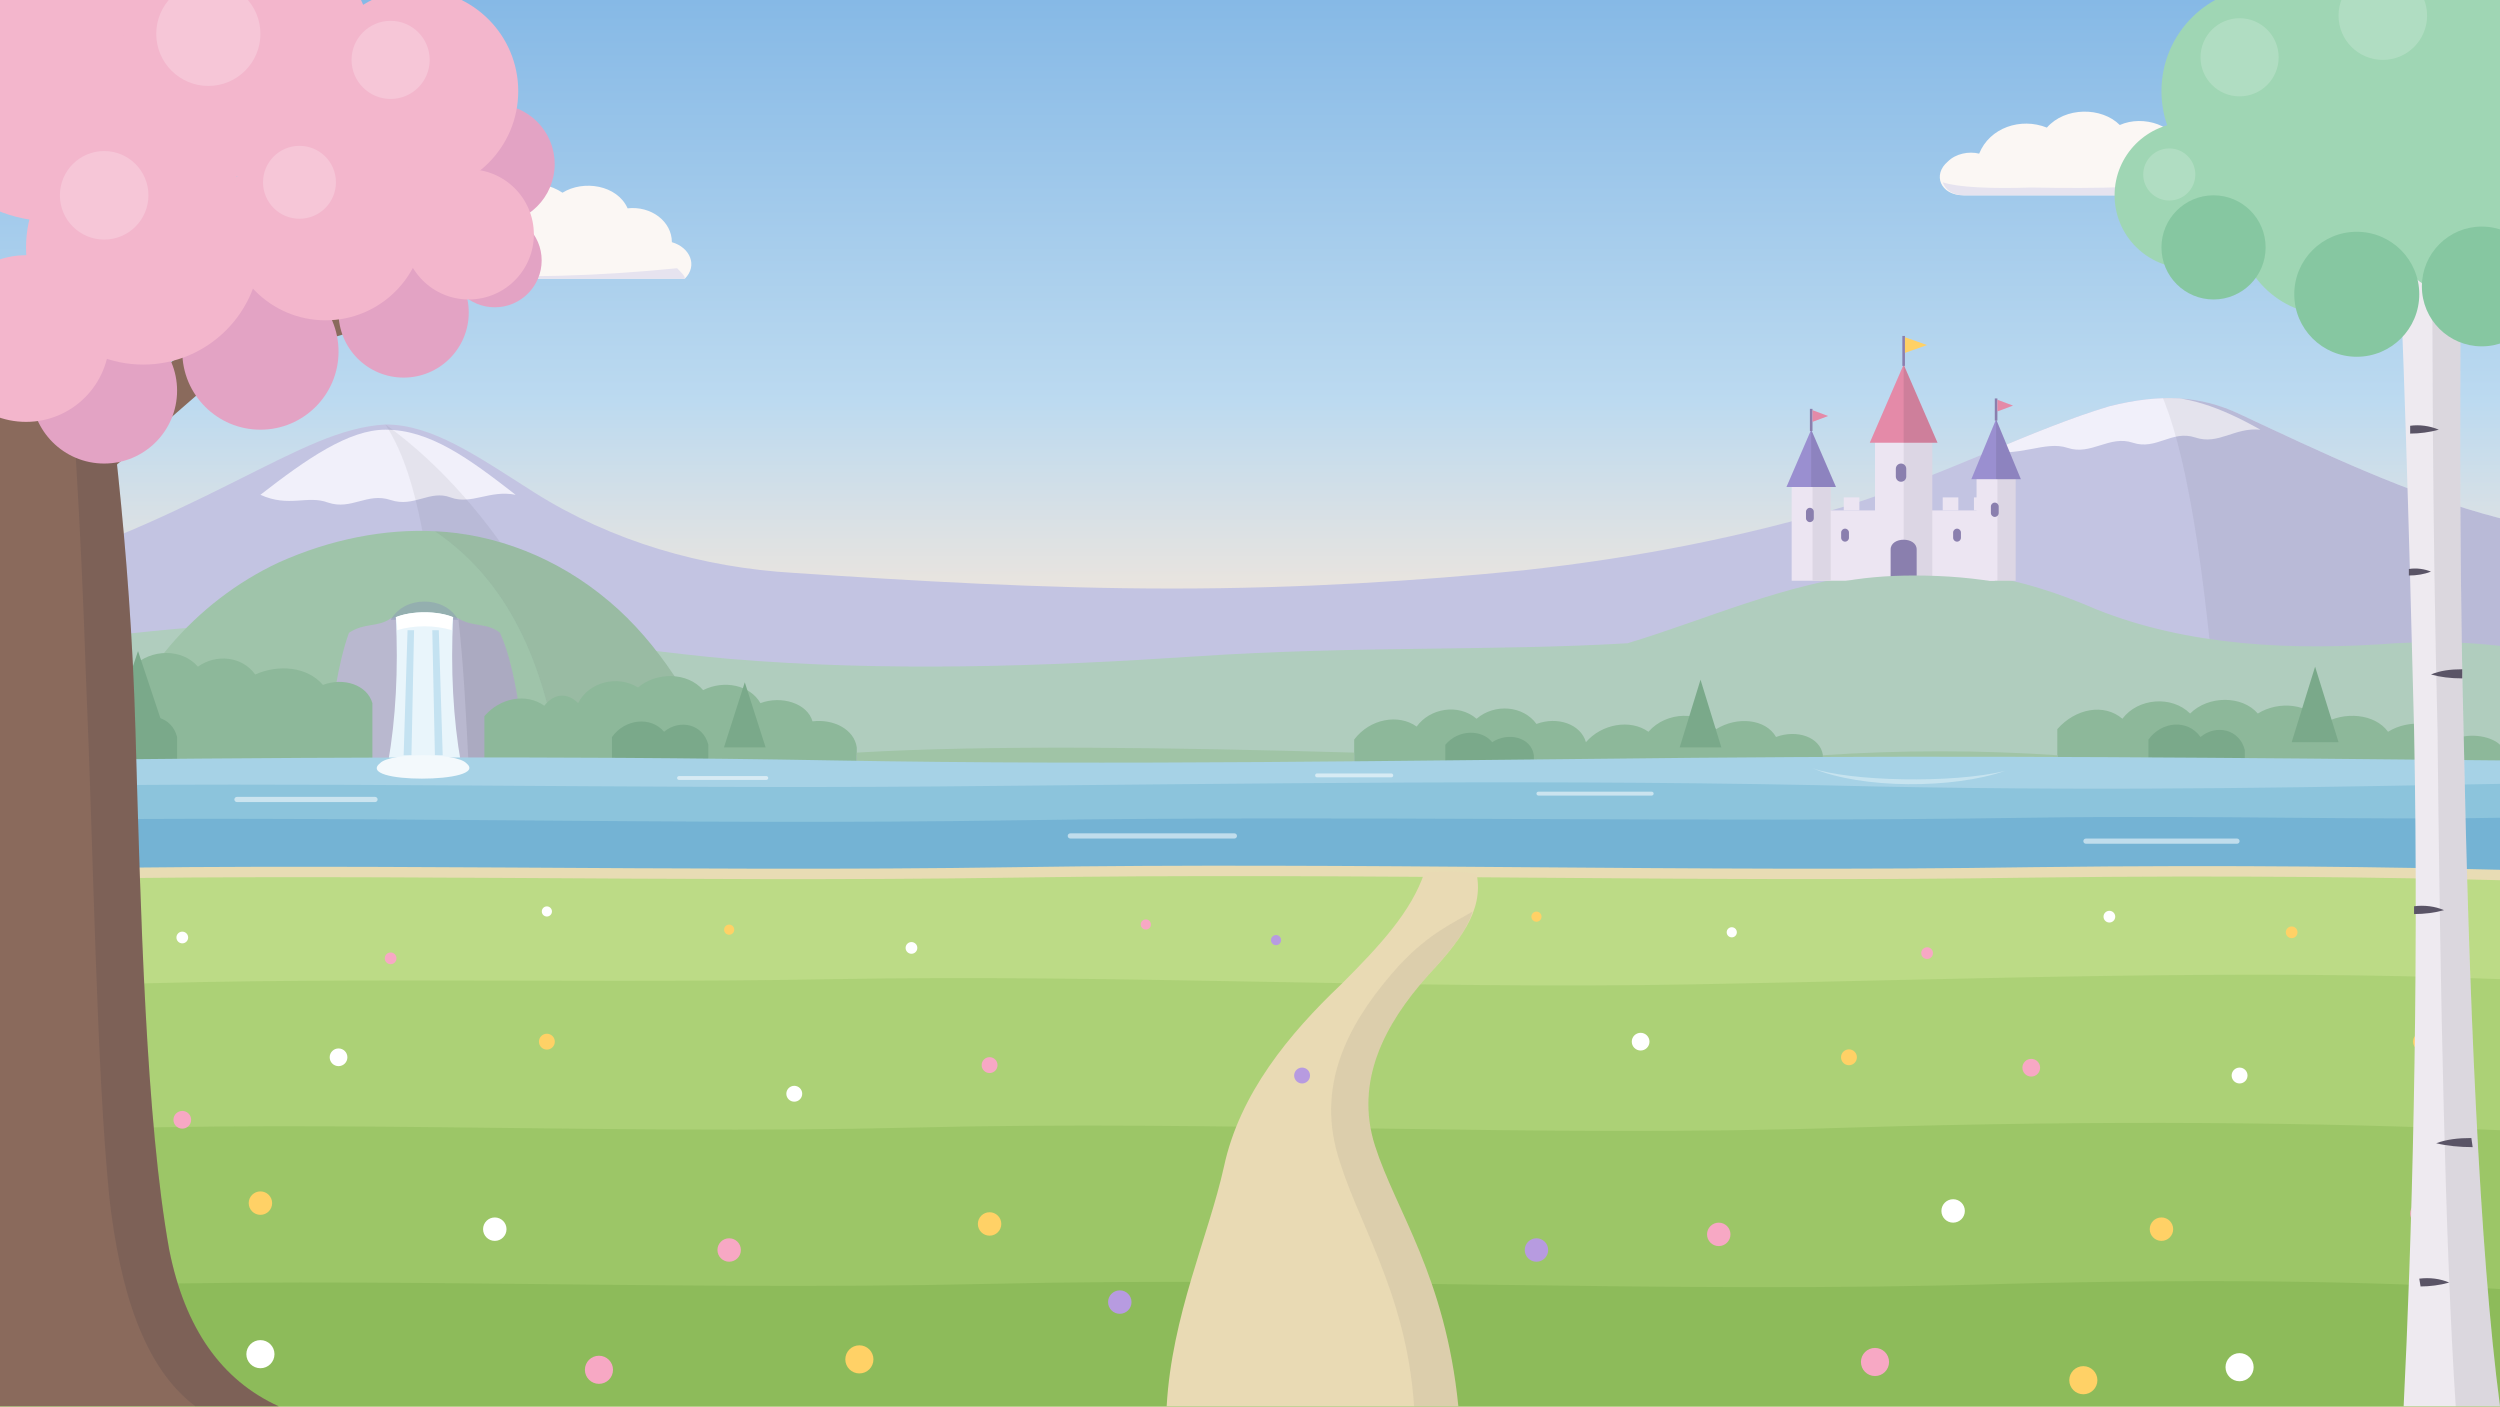
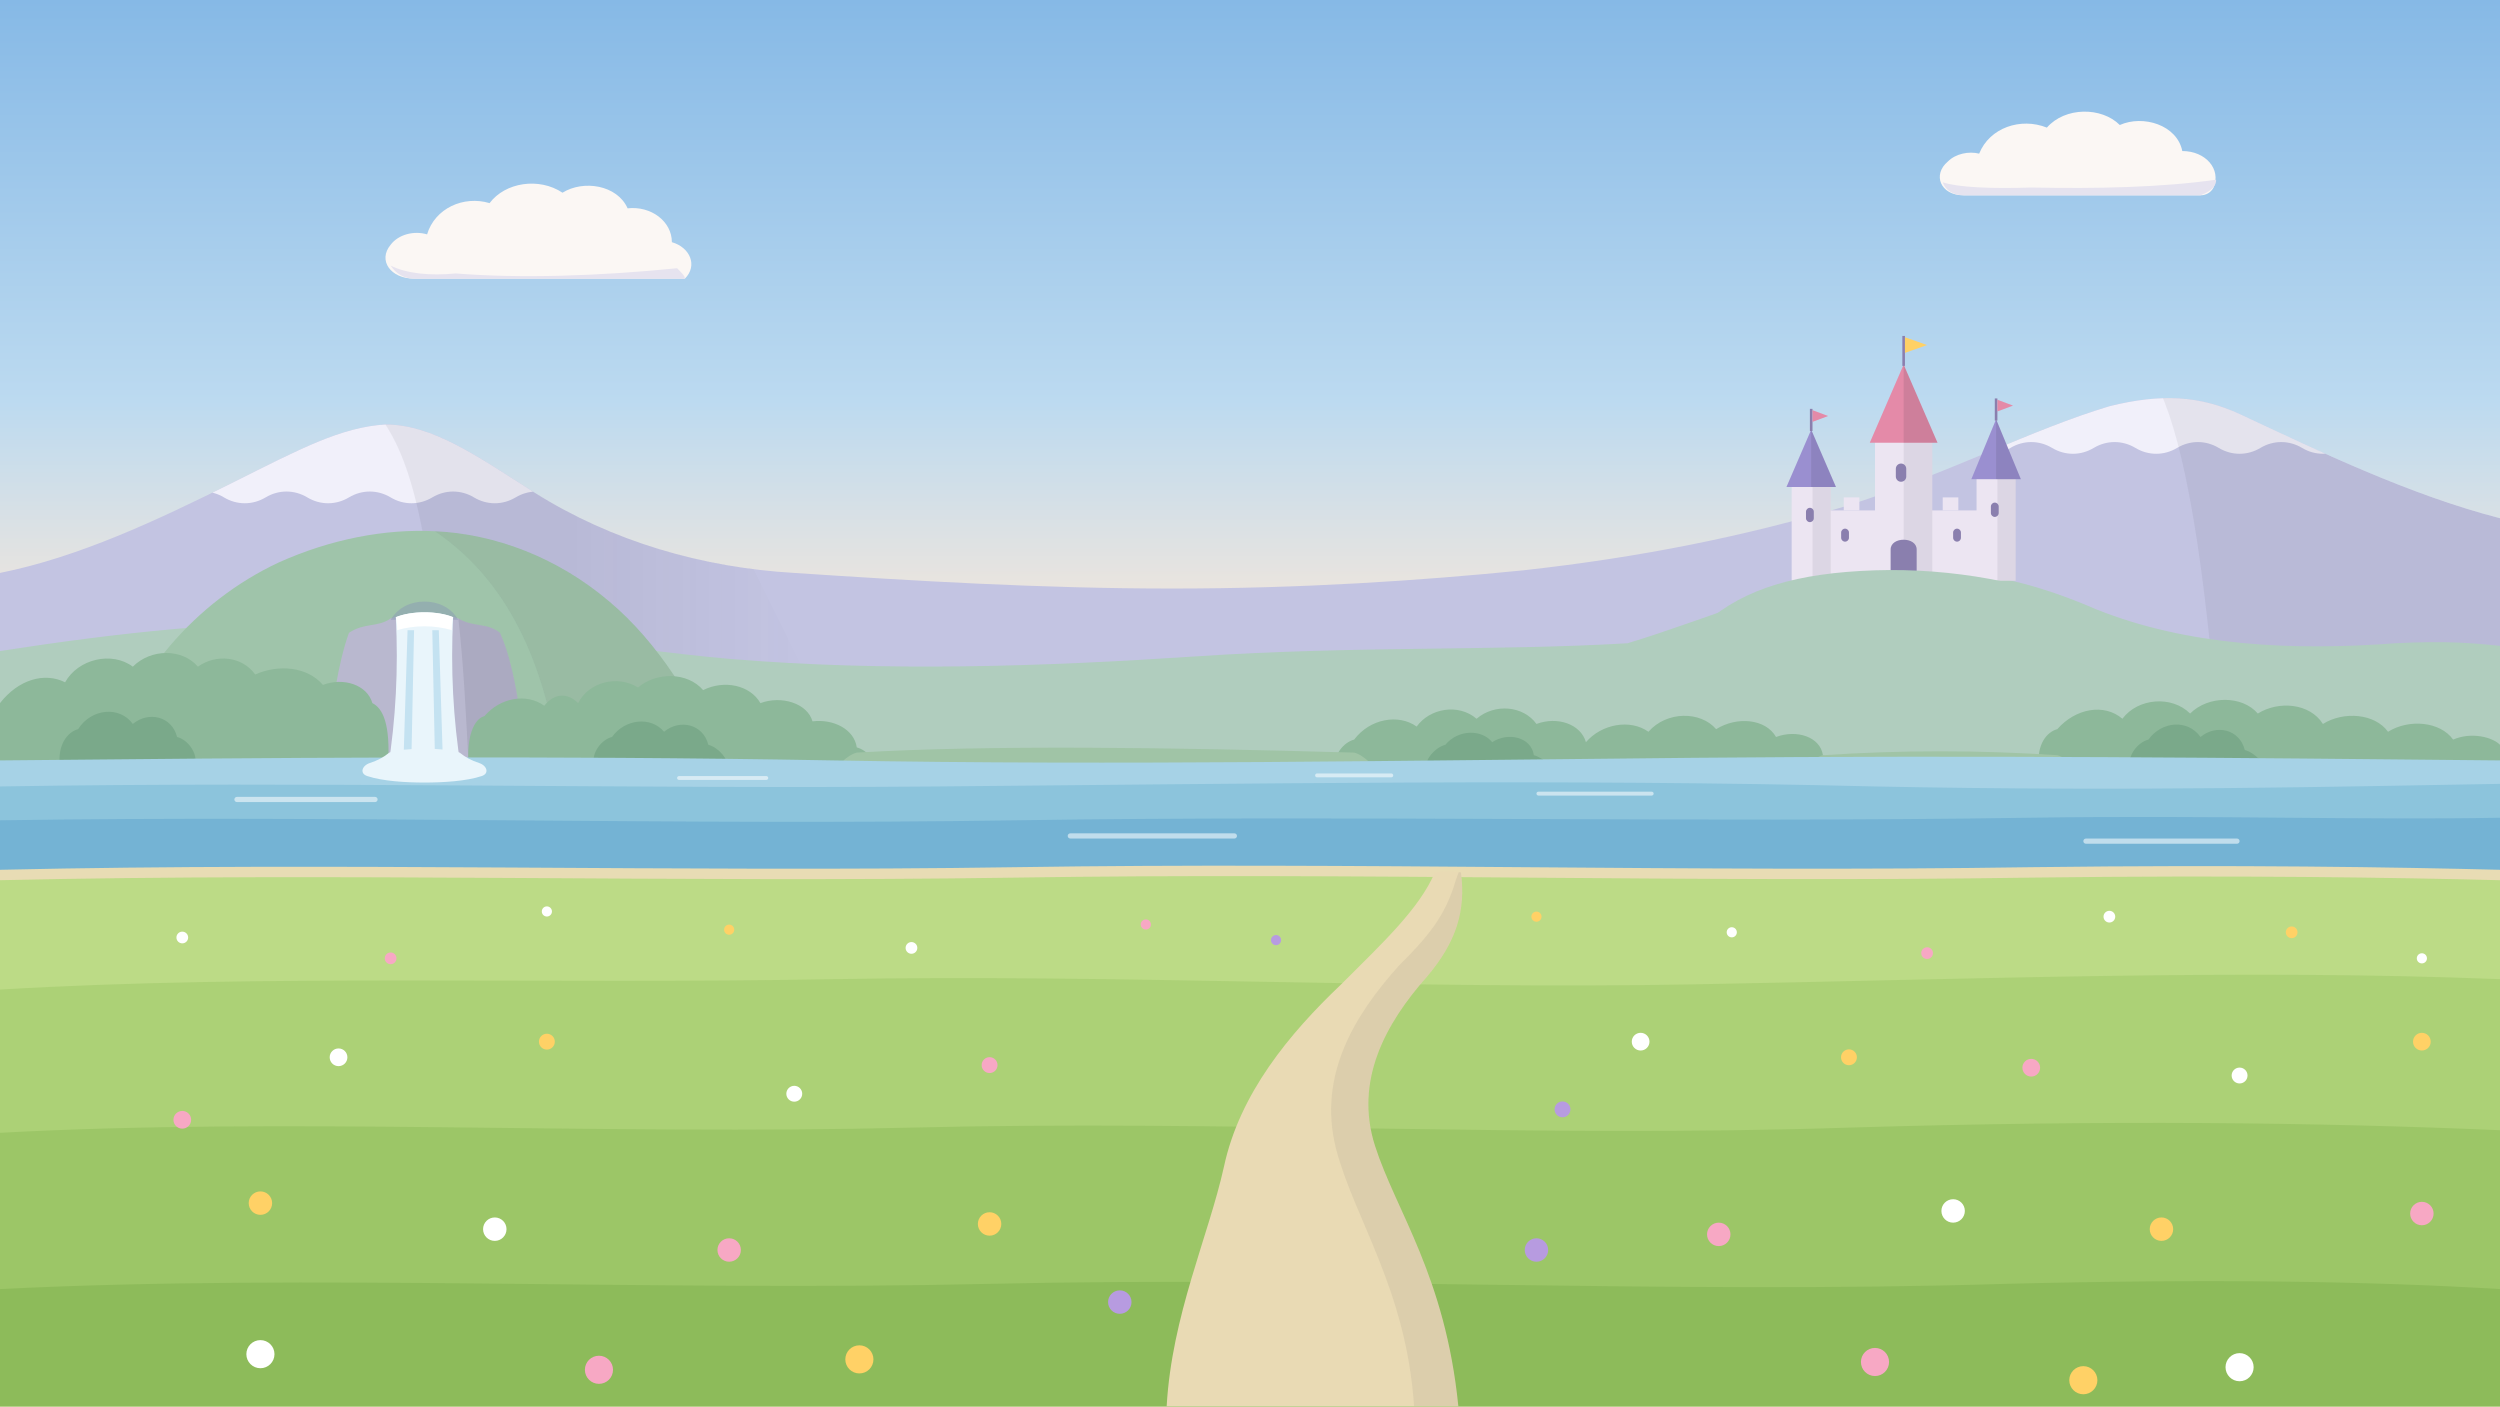
<svg xmlns="http://www.w3.org/2000/svg" viewBox="0 0 1920 1080" preserveAspectRatio="none">
  <defs>
    <linearGradient id="mythical-backdrop-sky" x1="0" y1="0" x2="0" y2="560" gradientUnits="userSpaceOnUse">
      <stop offset="0" stop-color="#86b9e6" />
      <stop offset="0.55" stop-color="#bcdaf0" />
      <stop offset="0.85" stop-color="#f1e6dc" />
      <stop offset="1" stop-color="#f7dccb" />
    </linearGradient>
    <clipPath id="mythical-backdrop-peaks">
      <path d="M0,600 L0,440 C60,428 120,400 180,370 C230,345 262,328 296,326 C332,326 366,350 410,378 C470,416 540,436 610,440 C700,446 800,452 900,452 C1000,452 1090,446 1170,438 C1260,428 1340,412 1420,388 C1500,362 1560,330 1620,312 C1660,302 1690,304 1720,318 C1780,346 1850,380 1920,398 L1920,600 Z" />
    </clipPath>
+     <clipPath id="mythical-backdrop-road">
+       <path d="M1102,670 C1108,669 1116,669 1122,670 C1126,700 1118,724 1096,750 C1064,786 1040,830 1056,880 C1072,930 1110,980 1120,1080 L896,1080 C900,1010 928,950 940,896 C952,840 990,794 1030,756 C1062,724 1090,698 1102,670 Z" />
+     </clipPath>
+     <linearGradient id="mythical-backdrop-ridge-shade" x1="440" y1="0" x2="620" y2="0" gradientUnits="userSpaceOnUse">
+       <stop offset="0" stop-color="#2b2b3a" stop-opacity="0.07" />
+       <stop offset="1" stop-color="#2b2b3a" stop-opacity="0" />
+     </linearGradient>
  </defs>
  <rect x="0" y="0" width="1920" height="1080" fill="url(#mythical-backdrop-sky)" />
  <g fill="#fbf7f4">
    <path d="M318,214 C300,214 290,200 300,188 C306,180 318,177 328,180 C334,160 356,150 376,156 C388,140 414,136 432,148 C448,138 474,142 482,160 C500,158 516,170 516,186 C530,190 536,204 526,214 Z" />
    <path d="M1508,150 C1490,150 1484,134 1496,124 C1502,118 1512,116 1520,118 C1528,98 1552,90 1572,98 C1586,82 1614,82 1628,96 C1646,88 1672,96 1676,116 C1694,116 1706,130 1700,144 C1698,148 1694,150 1690,150 Z" />
  </g>
  <g fill="#e6e3ef">
    <path d="M300,204 C312,210 330,212 350,210 C400,214 460,212 520,206 C524,210 526,212 526,214 L318,214 C310,214 304,210 300,204 Z" />
    <path d="M1492,140 C1504,144 1530,145 1560,144 C1610,145 1660,144 1702,138 C1702,142 1700,146 1690,150 L1508,150 C1500,150 1494,146 1492,140 Z" />
  </g>
  <path d="M0,600 L0,440 C60,428 120,400 180,370 C230,345 262,328 296,326 C332,326 366,350 410,378 C470,416 540,436 610,440 C700,446 800,452 900,452 C1000,452 1090,446 1170,438 C1260,428 1340,412 1420,388 C1500,362 1560,330 1620,312 C1660,302 1690,304 1720,318 C1780,346 1850,380 1920,398 L1920,600 Z" fill="#c3c4e2" />
  <g clip-path="url(#mythical-backdrop-peaks)">
-     <path d="M200,380 C236,352 268,330 296,330 C330,330 360,352 396,380 C376,376 362,388 346,382 C330,376 318,390 300,384 C282,378 270,392 252,386 C236,380 222,390 200,380 Z" fill="#f1f0fa" />
-     <path d="M1520,346 C1570,320 1610,306 1650,304 C1680,304 1704,312 1736,330 C1716,328 1704,342 1686,336 C1668,330 1656,346 1638,340 C1620,334 1606,350 1588,344 C1570,338 1552,352 1520,346 Z" fill="#f1f0fa" />
-     <path d="M296,326 C318,360 334,420 344,600 L470,600 C430,460 360,372 296,326 Z" fill="#2b2b3a" opacity="0.07" />
+     <path d="M140,300 L460,300 L460,382 C450,388 438,388 428,382 C418,376 406,376 396,382 C386,388 374,388 364,382 C354,376 342,376 332,382 C322,388 310,388 300,382 C290,376 278,376 268,382 C258,388 246,388 236,382 C226,376 214,376 204,382 C194,388 182,388 172,382 C162,376 150,376 140,382 Z" fill="#f1f0fa" />
+     <path d="M1480,280 L1800,280 L1800,344 C1790,350 1778,350 1768,344 C1758,338 1746,338 1736,344 C1726,350 1714,350 1704,344 C1694,338 1682,338 1672,344 C1662,350 1650,350 1640,344 C1630,338 1618,338 1608,344 C1598,350 1586,350 1576,344 C1566,338 1554,338 1544,344 C1534,350 1522,350 1512,344 C1502,338 1490,338 1480,344 Z" fill="#f1f0fa" />
+     <path d="M296,326 C318,360 334,420 344,600 L660,600 C620,520 580,440 520,320 L296,320 Z" fill="url(#mythical-backdrop-ridge-shade)" />
    <path d="M1660,303 C1676,340 1694,420 1706,600 L1920,600 L1920,398 C1850,380 1780,346 1720,318 C1700,308 1680,302 1660,303 Z" fill="#2b2b3a" opacity="0.07" />
  </g>
  <path d="M0,580 L0,500 C90,486 180,476 270,478 C380,480 470,498 560,506 C680,516 800,512 920,504 C1040,496 1150,500 1250,494 C1310,476 1370,448 1440,440 C1500,434 1550,442 1610,468 C1680,496 1760,500 1840,494 C1880,492 1900,494 1920,496 L1920,580 Z" fill="#b0cdbe" />
  <g>
    <rect x="1392" y="392" width="140" height="54" fill="#ece5f2" />
-     <path d="M1392,392 L1392,382 L1404,382 L1404,392 L1416,392 L1416,382 L1428,382 L1428,392 L1440,392 L1440,382 L1452,382 L1452,392 L1468,392 L1468,382 L1480,382 L1480,392 L1492,392 L1492,382 L1504,382 L1504,392 L1516,392 L1516,382 L1532,382 L1532,392 Z" fill="#ece5f2" />
+     <path d="M1392,392 L1392,382 L1404,382 L1404,392 L1416,392 L1416,382 L1428,382 L1428,392 L1440,392 L1440,382 L1452,382 L1452,392 L1468,392 L1468,382 L1480,382 L1480,392 L1492,392 L1492,382 L1504,382 L1504,392 L1532,392 Z" fill="#ece5f2" />
    <rect x="1440" y="338" width="44" height="108" fill="#ece5f2" />
    <rect x="1462" y="338" width="22" height="108" fill="#2b2b3a" opacity="0.08" />
    <path d="M1436,340 L1462,280 L1488,340 Z" fill="#e48aa8" />
    <path d="M1462,280 L1488,340 L1462,340 Z" fill="#2b2b3a" opacity="0.12" />
    <rect x="1376" y="372" width="30" height="74" fill="#ece5f2" />
    <rect x="1392" y="372" width="14" height="74" fill="#2b2b3a" opacity="0.08" />
    <path d="M1372,374 L1391,330 L1410,374 Z" fill="#9a8fd0" />
    <path d="M1391,330 L1410,374 L1391,374 Z" fill="#2b2b3a" opacity="0.12" />
    <rect x="1518" y="366" width="30" height="80" fill="#ece5f2" />
    <rect x="1534" y="366" width="14" height="80" fill="#2b2b3a" opacity="0.08" />
    <path d="M1514,368 L1533,322 L1552,368 Z" fill="#9a8fd0" />
    <path d="M1533,322 L1552,368 L1533,368 Z" fill="#2b2b3a" opacity="0.12" />
    <rect x="1461" y="258" width="2" height="23" fill="#8a7fae" />
    <path d="M1463,259 L1480,265 L1463,271 Z" fill="#ffd166" />
    <rect x="1390" y="314" width="2" height="17" fill="#8a7fae" />
    <path d="M1392,315 L1404,319.5 L1392,324 Z" fill="#e48aa8" />
    <rect x="1532" y="306" width="2" height="17" fill="#8a7fae" />
    <path d="M1534,307 L1546,311.5 L1534,316 Z" fill="#e48aa8" />
    <path d="M1452,446 L1452,422 C1452,412 1472,412 1472,422 L1472,446 Z" fill="#8a7fae" />
    <rect x="1456" y="356" width="8" height="14" rx="4" fill="#8a7fae" />
    <rect x="1387" y="390" width="6" height="11" rx="3" fill="#8a7fae" />
    <rect x="1529" y="386" width="6" height="11" rx="3" fill="#8a7fae" />
    <rect x="1414" y="406" width="6" height="10" rx="3" fill="#8a7fae" />
    <rect x="1500" y="406" width="6" height="10" rx="3" fill="#8a7fae" />
  </g>
-   <path d="M1340,470 C1390,448 1430,442 1470,442 C1520,442 1560,450 1600,466 C1640,482 1680,494 1720,500 L1720,580 L1340,580 Z" fill="#b0cdbe" />
+   <path d="M1310,478 C1340,452 1380,440 1440,438 C1500,436 1560,448 1600,466 C1640,482 1680,494 1720,500 L1720,580 L1310,580 Z" fill="#b0cdbe" />
  <path d="M80,590 C100,520 150,462 214,432 C254,414 296,406 334,408 C380,410 428,428 468,462 C506,494 534,540 556,590 Z" fill="#9fc4aa" />
  <path d="M334,408 C380,410 428,428 468,462 C506,494 534,540 556,590 L430,590 C420,520 396,450 334,408 Z" fill="#2b2b3a" opacity="0.06" />
  <path d="M250,590 C254,544 260,508 268,486 C280,478 290,482 300,475 C314,470 338,470 352,475 C364,482 374,478 384,486 C394,508 400,544 404,590 Z" fill="#b9b8cf" />
  <path d="M352,475 C364,482 374,478 384,486 C394,508 400,544 404,590 L360,590 C358,550 356,510 352,475 Z" fill="#2b2b3a" opacity="0.1" />
  <path d="M300,476 C306,466 316,462 326,462 C336,462 346,466 352,476 Z" fill="#8a9ab4" opacity="0.5" />
-   <path d="M304,474 C316,469 336,469 348,474 C346,514 348,552 354,586 L298,586 C304,552 306,514 304,474 Z" fill="#e9f5fb" />
+   <path d="M304,474 C316,469 336,469 348,474 C346,514 348,552 354,590 L298,590 C304,552 306,514 304,474 Z" fill="#e9f5fb" />
  <path d="M313,484 L318,484 L316,580 L310,580 Z" fill="#c4e2f1" />
  <path d="M332,484 L337,484 L340,580 L334,580 Z" fill="#c4e2f1" />
  <path d="M304,474 C316,469 336,469 348,474 C347,478 347,481 347,484 C334,480 318,480 305,484 C305,481 305,478 304,474 Z" fill="#ffffff" />
-   <path d="M0,588 L0,540 C14,522 34,516 50,524 C60,506 86,500 102,512 C116,498 140,498 152,512 C166,502 186,504 196,518 C214,510 236,512 248,526 C264,520 282,526 286,540 L286,588 L372,588 L372,550 C384,536 404,532 418,542 C426,532 436,532 444,540 C452,524 474,518 490,528 C504,516 528,516 540,530 C556,522 576,526 584,540 C600,534 620,540 624,554 C640,552 656,560 658,574 L658,588 Z" fill="#8db89a" />
-   <path d="M1040,588 L1040,568 C1052,552 1074,548 1088,558 C1098,544 1120,540 1134,552 C1148,540 1170,542 1180,556 C1196,550 1214,556 1218,570 C1230,556 1252,552 1266,562 C1280,546 1306,546 1318,560 C1334,550 1356,552 1364,566 C1380,560 1398,566 1400,580 L1400,588 Z" fill="#8db89a" />
-   <path d="M1580,588 L1580,560 C1594,544 1616,540 1630,552 C1642,536 1668,534 1682,548 C1696,534 1722,534 1734,548 C1750,538 1774,540 1784,556 C1800,546 1824,548 1834,562 C1850,552 1874,554 1884,568 C1898,562 1914,566 1920,572 L1920,588 Z" fill="#8db89a" />
+   <path d="M0,588 L0,540 C14,522 34,516 50,524 C60,506 86,500 102,512 C116,498 140,498 152,512 C166,502 186,504 196,518 C214,510 236,512 248,526 C264,520 282,526 286,540 C294,544 300,556 298,588 L360,588 C358,566 364,552 372,550 C384,536 404,532 418,542 C426,532 436,532 444,540 C452,524 474,518 490,528 C504,516 528,516 540,530 C556,522 576,526 584,540 C600,534 620,540 624,554 C640,552 656,560 658,574 C666,576 674,586 672,588 Z" fill="#8db89a" />
+   <path d="M1026,588 C1024,580 1032,570 1040,568 C1052,552 1074,548 1088,558 C1098,544 1120,540 1134,552 C1148,540 1170,542 1180,556 C1196,550 1214,556 1218,570 C1230,556 1252,552 1266,562 C1280,546 1306,546 1318,560 C1334,550 1356,552 1364,566 C1380,560 1398,566 1400,580 C1408,582 1416,592 1414,588 Z" fill="#8db89a" />
+   <path d="M1566,588 C1564,572 1572,562 1580,560 C1594,544 1616,540 1630,552 C1642,536 1668,534 1682,548 C1696,534 1722,534 1734,548 C1750,538 1774,540 1784,556 C1800,546 1824,548 1834,562 C1850,552 1874,554 1884,568 C1898,562 1914,566 1920,572 L1920,588 Z" fill="#8db89a" />
  <g fill="#7aa98a">
-     <path d="M60,588 L60,560 C70,544 92,542 102,556 C114,546 132,550 136,566 L136,588 Z" />
-     <path d="M470,588 L470,566 C480,552 500,550 510,562 C522,552 540,556 544,572 L544,588 Z" />
-     <path d="M1110,588 L1110,572 C1120,560 1138,560 1146,570 C1158,562 1176,566 1178,580 L1178,588 Z" />
-     <path d="M1650,588 L1650,568 C1660,554 1680,552 1690,566 C1702,556 1720,560 1724,576 L1724,588 Z" />
-     <path d="M86,560 L106,500 L126,560 Z" />
-     <path d="M556,574 L572,524 L588,574 Z" />
-     <path d="M1290,574 L1306,522 L1322,574 Z" />
-     <path d="M1760,570 L1778,512 L1796,570 Z" />
+     <path d="M46,588 C44,572 52,562 60,560 C70,544 92,542 102,556 C114,546 132,550 136,566 C144,568 152,578 150,588 Z" />
+     <path d="M456,588 C454,578 462,568 470,566 C480,552 500,550 510,562 C522,552 540,556 544,572 C552,574 560,584 558,588 Z" />
+     <path d="M1096,588 C1094,584 1102,574 1110,572 C1120,560 1138,560 1146,570 C1158,562 1176,566 1178,580 C1186,582 1194,592 1192,588 Z" />
+     <path d="M1636,588 C1634,580 1642,570 1650,568 C1660,554 1680,552 1690,566 C1702,556 1720,560 1724,576 C1732,578 1740,588 1738,588 Z" />
  </g>
-   <path d="M658,588 L658,578 C760,572 900,574 1040,578 L1040,588 Z" fill="#a0c4a6" />
-   <path d="M1400,588 L1400,580 C1460,576 1520,576 1580,580 L1580,588 Z" fill="#a0c4a6" />
+   <path d="M644,588 C642,590 650,580 658,578 C760,572 900,574 1040,578 C1048,580 1056,590 1054,588 Z" fill="#a0c4a6" />
+   <path d="M1386,588 C1384,592 1392,582 1400,580 C1460,576 1520,576 1580,580 C1588,582 1596,592 1594,588 Z" fill="#a0c4a6" />
  <path d="M0,584 C200,582 420,580 640,584 C860,588 1080,584 1300,582 C1520,580 1720,582 1920,584 L1920,690 L0,690 Z" fill="#a6d2e6" />
  <path d="M0,604 C240,600 480,606 720,604 C960,602 1200,598 1440,604 C1640,608 1800,604 1920,602 L1920,690 L0,690 Z" fill="#8cc4dc" />
  <path d="M0,630 C260,626 520,634 780,630 C1040,626 1300,632 1560,628 C1700,626 1820,630 1920,628 L1920,690 L0,690 Z" fill="#74b3d4" />
-   <path d="M292,586 C300,578 350,578 358,586 C368,594 346,598 324,598 C302,598 282,594 292,586 Z" fill="#f3f9fc" />
-   <path d="M1392,590 C1420,600 1500,602 1540,592 C1500,606 1430,606 1392,590 Z" fill="#c6e3ef" />
+   <path d="M299,578 C310,574 342,574 353,578 C358,582 362,584 368,586 C374,588 376,594 370,596 C358,600 340,601 326,601 C312,601 294,600 282,596 C276,594 278,588 284,586 C290,584 294,582 299,578 Z" fill="#e9f5fb" />
  <g fill="#ffffff" opacity="0.55">
    <rect x="180" y="612" width="110" height="4" rx="2" />
    <rect x="520" y="596" width="70" height="3" rx="1.5" />
    <rect x="820" y="640" width="130" height="4" rx="2" />
    <rect x="1180" y="608" width="90" height="3" rx="1.5" />
    <rect x="1600" y="644" width="120" height="4" rx="2" />
    <rect x="1010" y="594" width="60" height="3" rx="1.5" />
  </g>
  <path d="M0,668 C260,662 520,670 780,666 C1040,662 1300,670 1560,666 C1720,664 1840,666 1920,668 L1920,1080 L0,1080 Z" fill="#e8dcb4" />
  <path d="M0,676 C260,670 520,678 780,674 C1040,670 1300,678 1560,674 C1720,672 1840,674 1920,676 L1920,1080 L0,1080 Z" fill="#bcdb86" />
  <path d="M0,760 C200,748 420,756 640,752 C860,748 1080,760 1300,756 C1520,752 1720,744 1920,752 L1920,1080 L0,1080 Z" fill="#acd176" />
  <path d="M0,870 C220,858 460,872 700,866 C940,860 1180,874 1420,866 C1620,860 1780,862 1920,868 L1920,1080 L0,1080 Z" fill="#9cc667" />
  <path d="M0,990 C240,978 500,992 760,986 C1020,980 1280,994 1540,986 C1700,982 1820,984 1920,990 L1920,1080 L0,1080 Z" fill="#8dbb5a" />
-   <path d="M1094,670 C1106,669 1122,669 1134,671 C1140,700 1120,724 1096,750 C1064,786 1040,830 1056,880 C1072,930 1110,980 1120,1080 L896,1080 C900,1010 928,950 940,896 C952,840 990,794 1030,756 C1060,726 1084,700 1094,670 Z" fill="#e9dab4" />
-   <path d="M1131,700 C1126,716 1114,730 1096,750 C1064,786 1040,830 1056,880 C1072,930 1110,980 1120,1080 L1086,1080 C1080,990 1040,936 1026,882 C1012,826 1040,780 1074,742 C1098,716 1118,708 1131,700 Z" fill="#2b2b3a" opacity="0.07" />
+   <path d="M1102,670 C1108,669 1116,669 1122,670 C1126,700 1118,724 1096,750 C1064,786 1040,830 1056,880 C1072,930 1110,980 1120,1080 L896,1080 C900,1010 928,950 940,896 C952,840 990,794 1030,756 C1062,724 1090,698 1102,670 Z" fill="#e9dab4" />
+   <path d="M1118,676 C1110,704 1096,720 1074,742 C1040,780 1012,826 1026,882 C1040,936 1080,990 1086,1080 L1200,1080 L1200,660 L1124,660 Z" fill="#2b2b3a" opacity="0.07" clip-path="url(#mythical-backdrop-road)" />
  <g fill="#ffffff">
    <circle cx="140" cy="720" r="4.5" />
    <circle cx="420" cy="700" r="3.9" />
    <circle cx="700" cy="728" r="4.5" />
    <circle cx="1330" cy="716" r="3.9" />
    <circle cx="1620" cy="704" r="4.5" />
    <circle cx="1860" cy="736" r="3.9" />
    <circle cx="260" cy="812" r="6.8" />
    <circle cx="610" cy="840" r="6.1" />
    <circle cx="1260" cy="800" r="6.8" />
    <circle cx="1720" cy="826" r="6.1" />
    <circle cx="380" cy="944" r="9.0" />
    <circle cx="1500" cy="930" r="9.0" />
    <circle cx="200" cy="1040" r="10.8" />
    <circle cx="1720" cy="1050" r="10.8" />
  </g>
  <g fill="#f7a8c4">
    <circle cx="300" cy="736" r="4.5" />
    <circle cx="880" cy="710" r="3.9" />
    <circle cx="1480" cy="732" r="4.5" />
    <circle cx="140" cy="860" r="6.8" />
    <circle cx="760" cy="818" r="6.1" />
    <circle cx="1560" cy="820" r="6.8" />
    <circle cx="560" cy="960" r="9.0" />
    <circle cx="1320" cy="948" r="9.0" />
    <circle cx="1860" cy="932" r="9.0" />
    <circle cx="460" cy="1052" r="10.8" />
    <circle cx="1440" cy="1046" r="10.8" />
  </g>
  <g fill="#ffd166">
    <circle cx="560" cy="714" r="3.9" />
    <circle cx="1180" cy="704" r="3.9" />
    <circle cx="1760" cy="716" r="4.5" />
    <circle cx="420" cy="800" r="6.1" />
    <circle cx="1420" cy="812" r="6.1" />
    <circle cx="1860" cy="800" r="6.8" />
    <circle cx="200" cy="924" r="9.0" />
    <circle cx="760" cy="940" r="9.0" />
    <circle cx="1660" cy="944" r="9.0" />
    <circle cx="660" cy="1044" r="10.8" />
    <circle cx="1600" cy="1060" r="10.8" />
  </g>
  <g fill="#b79be0">
    <circle cx="980" cy="722" r="3.9" />
-     <circle cx="1000" cy="826" r="6.1" />
+     <circle cx="1200" cy="852" r="6.1" />
    <circle cx="1180" cy="960" r="9.0" />
    <circle cx="860" cy="1000" r="9.0" />
  </g>
-   <path d="M1846,1080 C1852,960 1858,760 1854,560 C1850,400 1846,260 1840,140 L1890,140 C1890,260 1888,400 1892,560 C1896,760 1904,960 1920,1080 Z" fill="#eeeaf0" />
-   <path d="M1868,140 L1890,140 C1890,260 1888,400 1892,560 C1896,760 1904,960 1920,1080 L1886,1080 C1878,960 1874,760 1872,560 C1868,400 1868,260 1868,140 Z" fill="#2b2b3a" opacity="0.1" />
-   <g fill="#5a5466">
-     <path d="M1851,327 C1858,326 1866,327 1873,330 C1866,332 1858,333 1851,333 Z" />
-     <path d="M1891,514 C1882,514 1874,515 1867,518 C1874,520 1882,521 1891,521 Z" />
-     <path d="M1854,696 C1862,695 1870,696 1877,699 C1870,701 1862,702 1854,702 Z" />
-     <path d="M1898,874 C1888,874 1879,875 1871,878 C1879,880 1889,881 1899,881 Z" />
-     <path d="M1850,437 C1856,436 1862,437 1867,439 C1862,441 1856,442 1850,442 Z" />
-     <path d="M1858,982 C1866,981 1874,982 1881,985 C1874,987 1866,988 1859,988 Z" />
-   </g>
-   <g fill="#9fd6b4">
-     <circle cx="1740" cy="70" r="80" />
-     <circle cx="1850" cy="40" r="90" />
-     <circle cx="1680" cy="150" r="56" />
-     <circle cx="1790" cy="170" r="72" />
-     <circle cx="1900" cy="160" r="70" />
-   </g>
-   <g fill="#86c7a1">
-     <circle cx="1700" cy="190" r="40" />
-     <circle cx="1810" cy="226" r="48" />
-     <circle cx="1906" cy="220" r="46" />
-   </g>
-   <g fill="#ffffff" opacity="0.18">
-     <circle cx="1720" cy="44" r="30" />
-     <circle cx="1830" cy="12" r="34" />
-     <circle cx="1666" cy="134" r="20" />
-   </g>
-   <path d="M30,340 C110,300 170,250 230,200 L250,216 C190,270 130,322 40,400 Z" fill="#8a6a5c" />
-   <path d="M150,276 C190,262 236,244 290,230 L294,248 C244,262 196,278 156,292 Z" fill="#8a6a5c" />
-   <path d="M0,1080 L0,200 L70,200 C84,300 100,420 104,560 C108,700 112,860 130,960 C142,1020 170,1060 214,1080 Z" fill="#8a6a5c" />
-   <path d="M70,200 C84,300 100,420 104,560 C108,700 112,860 130,960 C142,1020 170,1060 214,1080 L150,1080 C110,1050 92,990 84,920 C74,820 72,660 66,520 C62,400 56,300 46,200 Z" fill="#2b2b3a" opacity="0.14" />
-   <g fill="#e3a3c4">
-     <circle cx="80" cy="300" r="56" />
-     <circle cx="200" cy="270" r="60" />
-     <circle cx="310" cy="240" r="50" />
-     <circle cx="380" cy="126" r="46" />
-     <circle cx="380" cy="200" r="36" />
-   </g>
-   <g fill="#f3b6cc">
-     <circle cx="40" cy="60" r="110" />
-     <circle cx="190" cy="40" r="96" />
-     <circle cx="320" cy="70" r="78" />
-     <circle cx="110" cy="190" r="90" />
-     <circle cx="250" cy="170" r="76" />
-     <circle cx="360" cy="180" r="50" />
-     <circle cx="20" cy="260" r="64" />
-   </g>
-   <g fill="#ffffff" opacity="0.22">
-     <circle cx="160" cy="26" r="40" />
-     <circle cx="300" cy="46" r="30" />
-     <circle cx="80" cy="150" r="34" />
-     <circle cx="230" cy="140" r="28" />
-   </g>
</svg>
